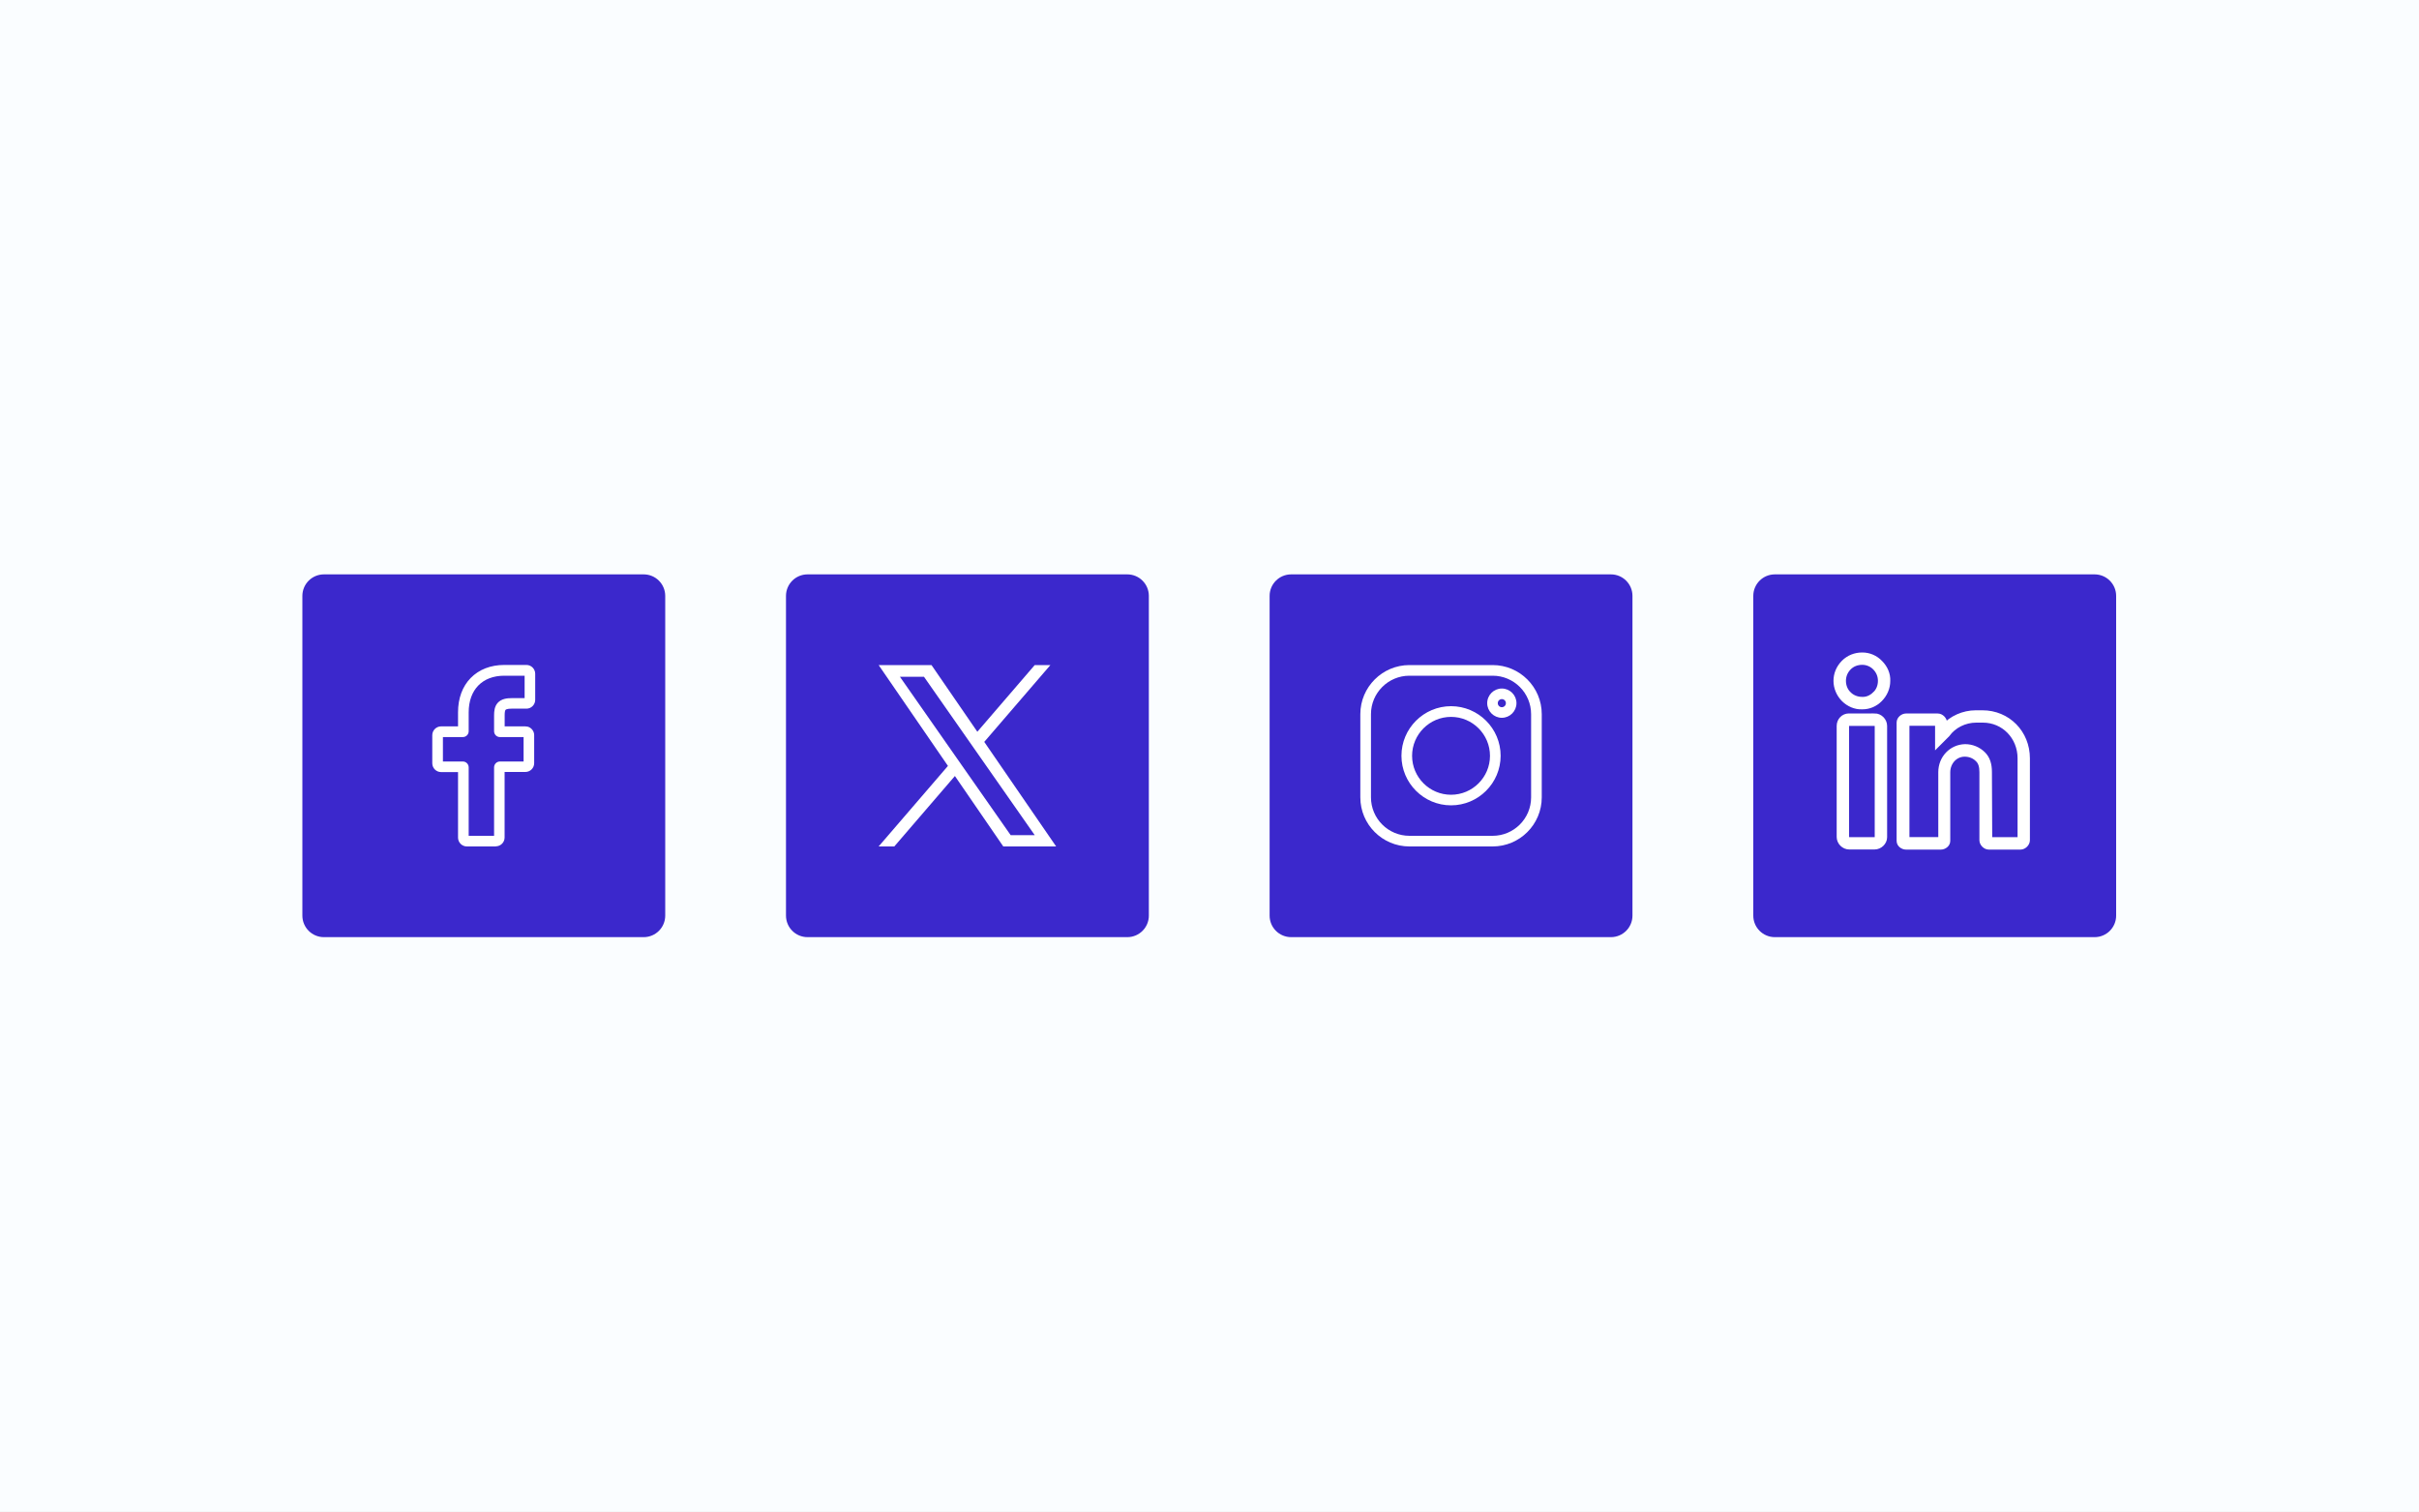
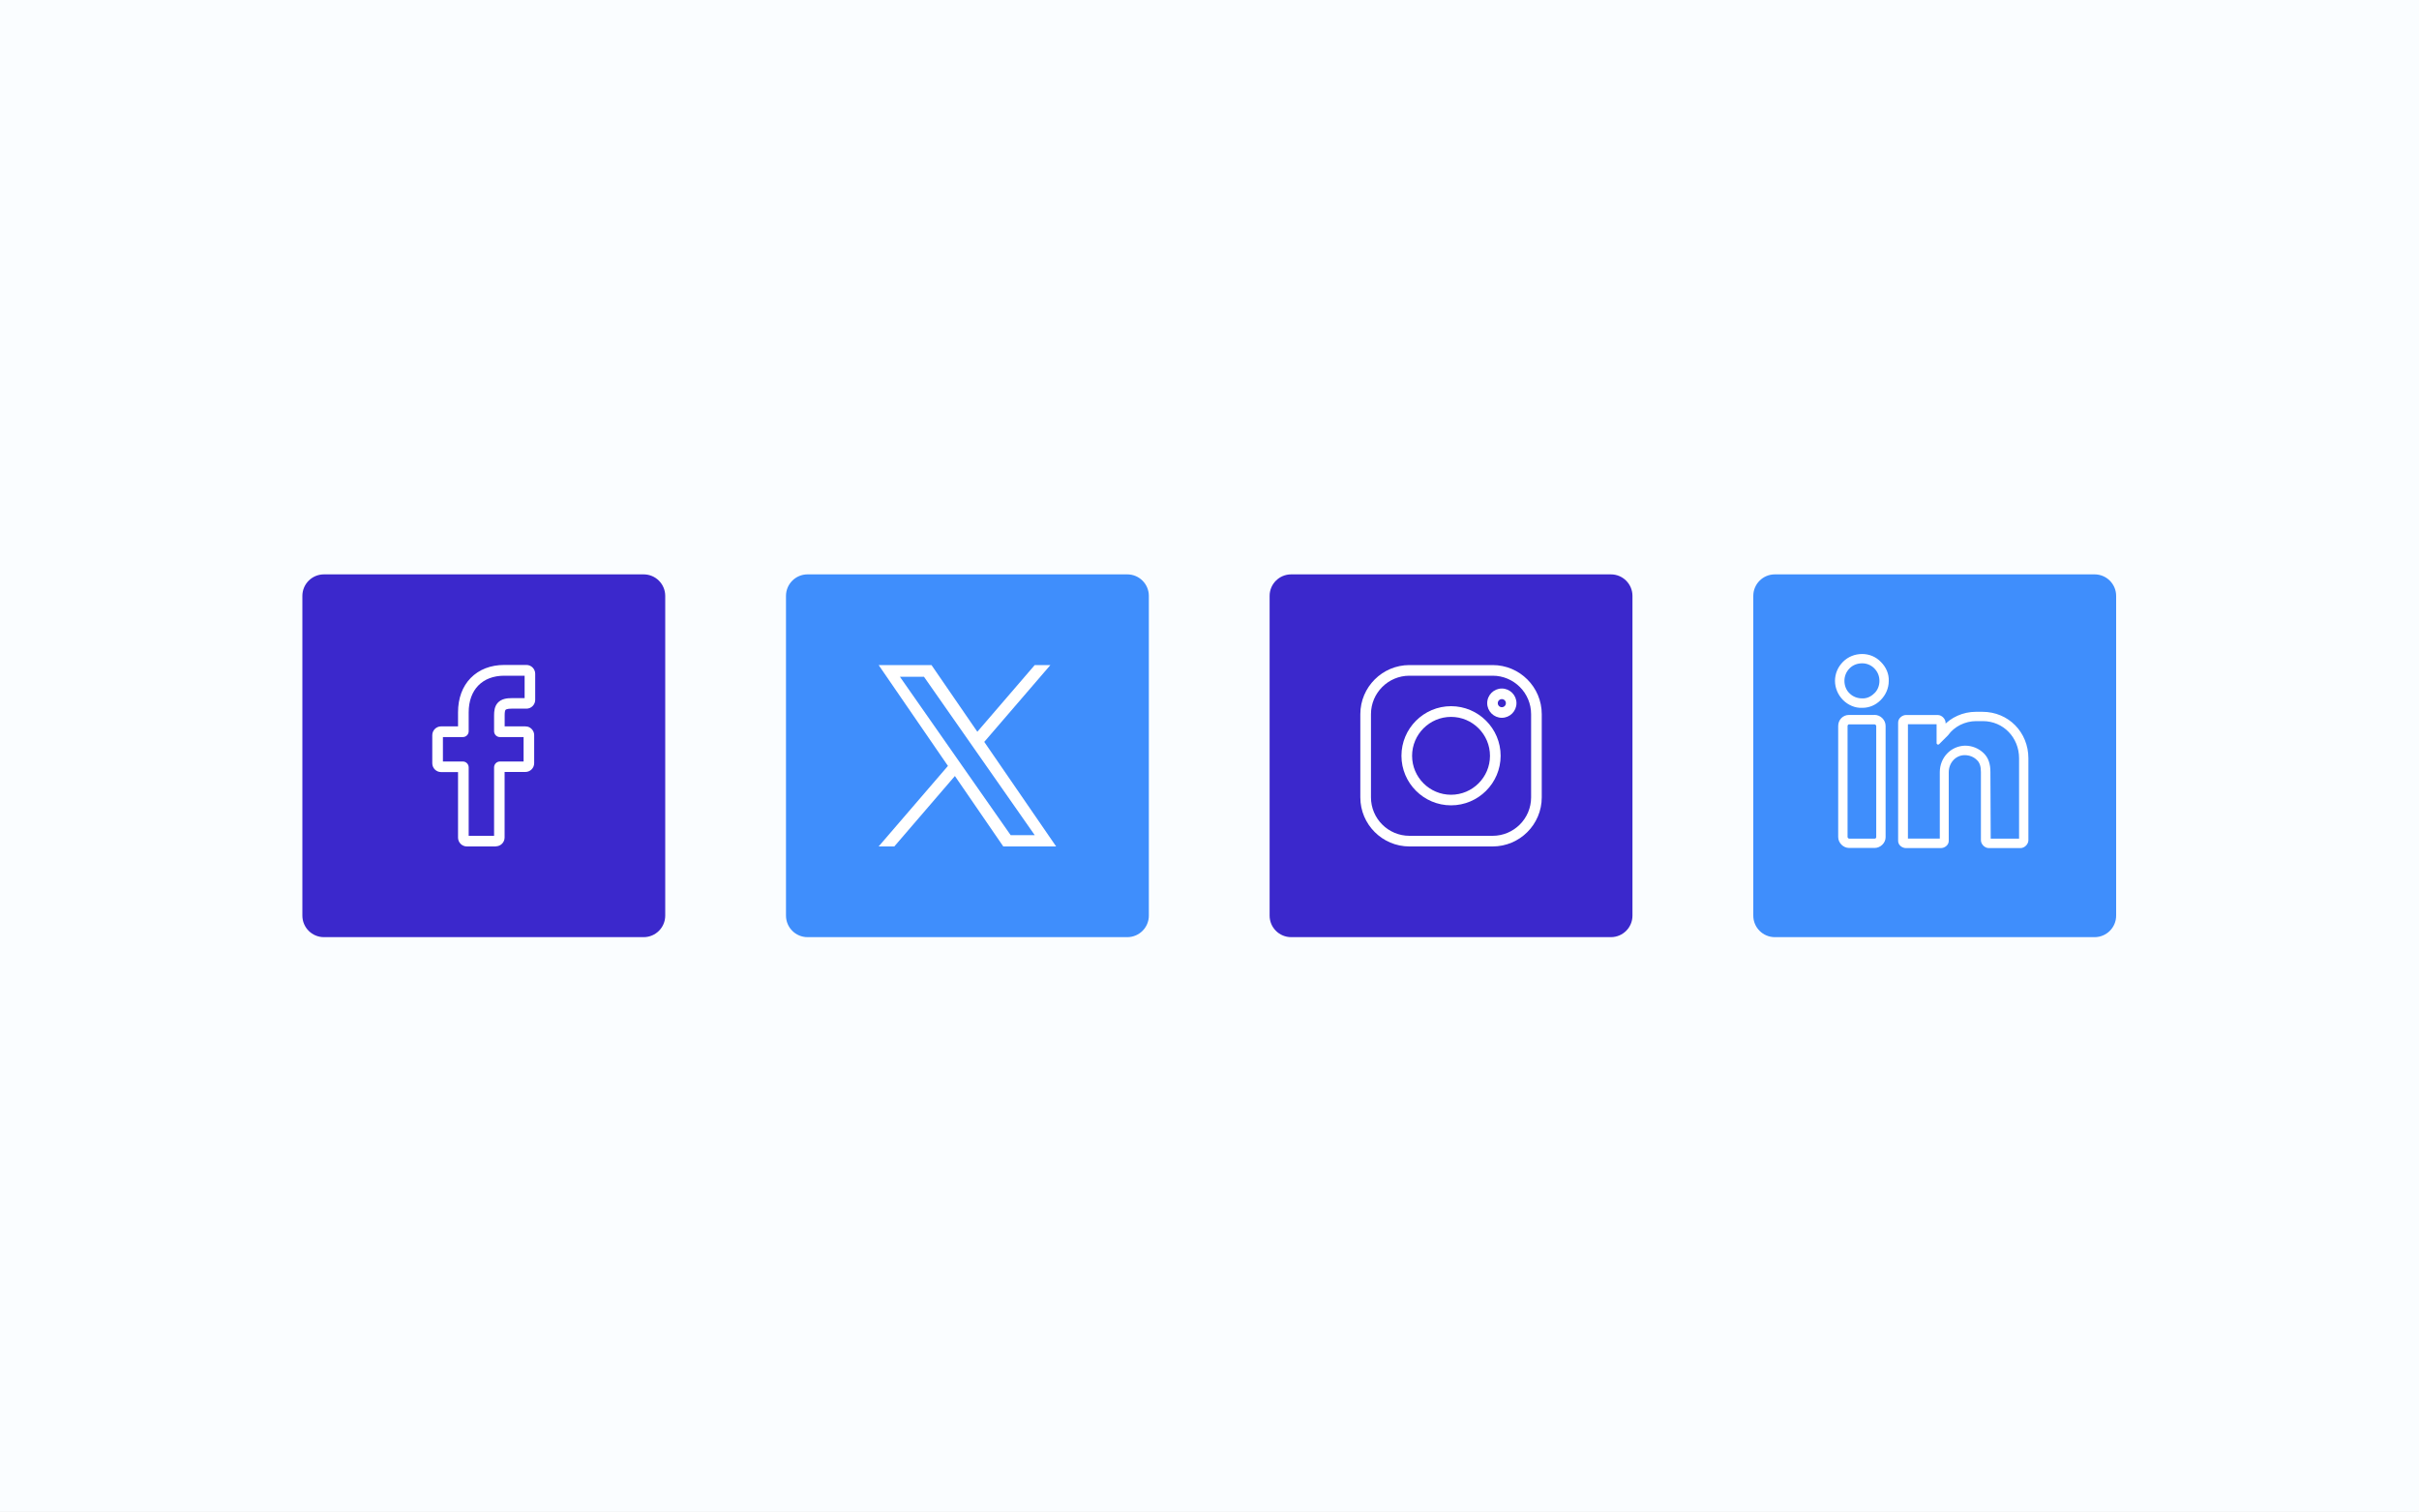
- <svg xmlns="http://www.w3.org/2000/svg" width="400" height="250" fill="none">
-   <path fill="#FAFDFF" d="M0 0h400v250H0z" />
-   <g clipPath="url(#a)">
-     <path d="M106.44 95H53.56A3.56 3.56 0 0 0 50 98.56v52.88a3.56 3.56 0 0 0 3.56 3.56h52.88a3.56 3.56 0 0 0 3.56-3.56V98.56a3.56 3.56 0 0 0-3.56-3.56z" fill="#3B28CC" />
-     <path d="M82 140h-4.8c-.8 0-1.46-.65-1.46-1.46V127.7h-2.8c-.8 0-1.46-.65-1.46-1.46v-4.64c0-.8.65-1.46 1.46-1.46h2.8v-2.33c0-2.31.72-4.27 2.09-5.67 1.38-1.41 3.3-2.16 5.56-2.16h3.66c.8 0 1.45.66 1.45 1.46v4.31c0 .8-.65 1.46-1.45 1.46h-2.47c-.75 0-.94.15-.98.2-.07.08-.15.29-.15.89v1.84h3.41c.26 0 .51.06.72.18.46.26.75.75.75 1.27v4.64c0 .8-.65 1.45-1.46 1.45h-3.43v10.84c0 .8-.65 1.46-1.46 1.46l.02.02zm-4.5-1.76h4.2v-11.32c0-.54.44-.97.97-.97h3.91v-4.04h-3.91a.97.97 0 0 1-.97-.97v-2.62c0-.69.07-1.47.59-2.06.63-.71 1.61-.79 2.3-.79h2.16v-3.71h-3.36c-3.63 0-5.89 2.32-5.89 6.07v3.11c0 .54-.44.97-.97.97h-3.29v4.04h3.29c.54 0 .97.44.97.97v11.32z" fill="#fff" />
-     <path d="M266.38 95H213.5a3.56 3.56 0 0 0-3.56 3.56v52.88a3.56 3.56 0 0 0 3.56 3.56h52.88a3.56 3.56 0 0 0 3.56-3.56V98.56a3.56 3.56 0 0 0-3.56-3.56z" fill="#3B28CC" />
-     <path d="M246.82 110h-13.76c-4.48 0-8.12 3.64-8.12 8.12v13.76c0 4.48 3.64 8.12 8.12 8.12h13.76c4.48 0 8.12-3.64 8.12-8.12v-13.76c0-4.48-3.64-8.12-8.12-8.12zm6.36 21.88c0 3.51-2.85 6.36-6.36 6.36h-13.76c-3.51 0-6.36-2.85-6.36-6.36v-13.76c0-3.51 2.85-6.36 6.36-6.36h13.76c3.51 0 6.36 2.85 6.36 6.36v13.76z" fill="#fff" />
-     <path d="M239.94 116.8c-4.52 0-8.2 3.68-8.2 8.2s3.68 8.2 8.2 8.2 8.2-3.68 8.2-8.2-3.68-8.2-8.2-8.2zm0 14.65c-3.55 0-6.44-2.89-6.44-6.44 0-3.55 2.89-6.44 6.44-6.44 3.55 0 6.44 2.89 6.44 6.44 0 3.55-2.89 6.44-6.44 6.44zM248.34 113.88c-1.34 0-2.42 1.09-2.42 2.42 0 1.33 1.09 2.42 2.42 2.42 1.33 0 2.42-1.09 2.42-2.42 0-1.33-1.09-2.42-2.42-2.42zm0 3.09a.67.67 0 1 1 0-1.34.67.67 0 0 1 0 1.34z" fill="#fff" />
-     <path d="M186.41 95h-52.88a3.56 3.56 0 0 0-3.56 3.56v52.88a3.56 3.56 0 0 0 3.56 3.56h52.88a3.56 3.56 0 0 0 3.56-3.56V98.56a3.56 3.56 0 0 0-3.56-3.56z" fill="#3B28CC" />
-     <path d="m162.76 122.7 10.93-12.7h-2.59l-9.49 11.03-7.58-11.03h-8.74l11.46 16.68L145.29 140h2.59l10.02-11.65 8 11.65h8.74l-11.89-17.3h.01zm-3.55 4.12-1.16-1.66-9.24-13.22h3.98l7.46 10.67 1.16 1.66 9.69 13.86h-3.98l-7.91-11.31z" fill="#fff" />
-     <path d="M346.36 95h-52.88a3.56 3.56 0 0 0-3.56 3.56v52.88a3.56 3.56 0 0 0 3.56 3.56h52.88a3.56 3.56 0 0 0 3.56-3.56V98.56a3.56 3.56 0 0 0-3.56-3.56z" fill="#3B28CC" />
-     <path d="M307.93 108.42c-1.15 0-2.2.42-2.99 1.21-.84.84-1.26 1.89-1.26 2.99 0 1.1.47 2.2 1.26 2.99s1.89 1.26 2.94 1.21h.1c1.05 0 2.05-.42 2.83-1.21.78-.79 1.26-1.84 1.26-2.99.05-1.1-.42-2.15-1.21-2.94a3.981 3.981 0 0 0-2.94-1.26h.01zm2.15 6.45c-.58.58-1.36.94-2.2.89-.79 0-1.63-.31-2.2-.89-.63-.58-.94-1.42-.94-2.26 0-.84.31-1.63.94-2.26.58-.58 1.36-.89 2.26-.89.79 0 1.57.31 2.15.89.63.63.94 1.42.94 2.26 0 .84-.31 1.68-.94 2.26h-.01zM309.979 118.5h-4.25c-.84 0-1.52.68-1.52 1.57v18.36c0 .84.73 1.57 1.57 1.57h4.2c.84 0 1.57-.73 1.57-1.52v-18.42c0-.84-.73-1.57-1.57-1.57v.01zm.52 19.99c0 .26-.26.47-.52.47h-4.2c-.26 0-.52-.26-.52-.52v-18.36c0-.26.21-.52.47-.52h4.25c.26 0 .52.26.52.52v18.42-.01zM327.82 117.98h-1.1c-2.05 0-3.99.89-5.25 2.31v-.73c0-.52-.52-1.05-1.05-1.05h-5.25c-.47 0-1.05.42-1.05 1v19.57c0 .58.58.94 1.05.94h5.77c.47 0 1.05-.37 1.05-.94v-11.33c0-1.73 1.26-3.1 2.89-3.1.84 0 1.63.31 2.2.89.52.47.73 1.21.73 2.15v11.28c0 .52.52 1.05 1.05 1.05h5.25c.52 0 1.05-.52 1.05-1.05v-13.54c0-4.2-3.2-7.45-7.35-7.45h.01zm6.3 20.93-.05.05h-5.14l-.05-11.28c0-1.26-.31-2.2-1-2.89a4.13 4.13 0 0 0-2.94-1.21c-2.2.05-3.93 1.84-3.93 4.14v11.23h-5.77v-19.41h5.19l.05.05v3.31l1.42-1.42.05-.05c1.05-1.47 2.89-2.41 4.83-2.41h1.1c3.52 0 6.24 2.83 6.24 6.4v13.49z" fill="#fff" stroke="#fff" strokeWidth=".5" strokeLinecap="round" strokeLinejoin="round" />
+ <svg xmlns="http://www.w3.org/2000/svg" width="400" height="250" viewBox="0 0 400 250" fill="none">
+   <rect width="400" height="250" fill="#FAFDFF" />
+   <g clip-path="url(#clip0_27_138)">
+     <path d="M106.44 95H53.56C51.594 95 50 96.594 50 98.56V151.44C50 153.406 51.594 155 53.56 155H106.44C108.406 155 110 153.406 110 151.44V98.56C110 96.594 108.406 95 106.44 95Z" fill="#3B28CC" />
+     <path d="M82 140H77.2C76.4 140 75.74 139.35 75.74 138.54V127.7H72.94C72.14 127.7 71.48 127.05 71.48 126.24V121.6C71.48 120.8 72.13 120.14 72.94 120.14H75.74V117.81C75.74 115.5 76.46 113.54 77.83 112.14C79.21 110.73 81.13 109.98 83.39 109.98H87.05C87.85 109.98 88.5 110.64 88.5 111.44V115.75C88.5 116.55 87.85 117.21 87.05 117.21H84.58C83.83 117.21 83.64 117.36 83.6 117.41C83.53 117.49 83.45 117.7 83.45 118.3V120.14H86.86C87.12 120.14 87.37 120.2 87.58 120.32C88.04 120.58 88.33 121.07 88.33 121.59V126.23C88.33 127.03 87.68 127.68 86.87 127.68H83.44V138.52C83.44 139.32 82.79 139.98 81.98 139.98L82 140ZM77.5 138.24H81.7V126.92C81.7 126.38 82.14 125.95 82.67 125.95H86.58V121.91H82.67C82.13 121.91 81.7 121.47 81.7 120.94V118.32C81.7 117.63 81.77 116.85 82.29 116.26C82.92 115.55 83.9 115.47 84.59 115.47H86.75V111.76H83.39C79.76 111.76 77.5 114.08 77.5 117.83V120.94C77.5 121.48 77.06 121.91 76.53 121.91H73.24V125.95H76.53C77.07 125.95 77.5 126.39 77.5 126.92V138.24Z" fill="white" />
+     <path d="M266.38 95H213.5C211.534 95 209.94 96.594 209.94 98.56V151.44C209.94 153.406 211.534 155 213.5 155H266.38C268.346 155 269.94 153.406 269.94 151.44V98.56C269.94 96.594 268.346 95 266.38 95Z" fill="#3B28CC" />
+     <path d="M246.82 110H233.06C228.58 110 224.94 113.64 224.94 118.12V131.88C224.94 136.36 228.58 140 233.06 140H246.82C251.3 140 254.94 136.36 254.94 131.88V118.12C254.94 113.64 251.3 110 246.82 110ZM253.18 131.88C253.18 135.39 250.33 138.24 246.82 138.24H233.06C229.55 138.24 226.7 135.39 226.7 131.88V118.12C226.7 114.61 229.55 111.76 233.06 111.76H246.82C250.33 111.76 253.18 114.61 253.18 118.12V131.88Z" fill="white" />
+     <path d="M239.94 116.8C235.42 116.8 231.74 120.48 231.74 125C231.74 129.52 235.42 133.2 239.94 133.2C244.46 133.2 248.14 129.52 248.14 125C248.14 120.48 244.46 116.8 239.94 116.8ZM239.94 131.45C236.39 131.45 233.5 128.56 233.5 125.01C233.5 121.46 236.39 118.57 239.94 118.57C243.49 118.57 246.38 121.46 246.38 125.01C246.38 128.56 243.49 131.45 239.94 131.45Z" fill="white" />
+     <path d="M248.34 113.88C247 113.88 245.92 114.97 245.92 116.3C245.92 117.63 247.01 118.72 248.34 118.72C249.67 118.72 250.76 117.63 250.76 116.3C250.76 114.97 249.67 113.88 248.34 113.88ZM248.34 116.97C247.97 116.97 247.67 116.67 247.67 116.3C247.67 115.93 247.97 115.63 248.34 115.63C248.71 115.63 249.01 115.93 249.01 116.3C249.01 116.67 248.71 116.97 248.34 116.97Z" fill="white" />
+     <path d="M186.41 95H133.53C131.564 95 129.97 96.594 129.97 98.56V151.44C129.97 153.406 131.564 155 133.53 155H186.41C188.376 155 189.97 153.406 189.97 151.44V98.56C189.97 96.594 188.376 95 186.41 95Z" fill="#3F8EFC" />
+     <path d="M162.76 122.7L173.69 110H171.1L161.61 121.03L154.03 110H145.29L156.75 126.68L145.29 140H147.88L157.9 128.35L165.9 140H174.64L162.75 122.7H162.76ZM159.21 126.82L158.05 125.16L148.81 111.94H152.79L160.25 122.61L161.41 124.27L171.1 138.13H167.12L159.21 126.82Z" fill="white" />
+     <path d="M346.36 95H293.48C291.514 95 289.92 96.594 289.92 98.56V151.44C289.92 153.406 291.514 155 293.48 155H346.36C348.326 155 349.92 153.406 349.92 151.44V98.56C349.92 96.594 348.326 95 346.36 95Z" fill="#3F8EFC" />
+     <path d="M307.93 108.42C306.78 108.42 305.73 108.84 304.94 109.63C304.1 110.47 303.68 111.52 303.68 112.62C303.68 113.72 304.15 114.82 304.94 115.61C305.73 116.4 306.83 116.87 307.88 116.82H307.98C309.03 116.82 310.03 116.4 310.81 115.61C311.59 114.82 312.07 113.77 312.07 112.62C312.12 111.52 311.65 110.47 310.86 109.68C310.07 108.84 309.02 108.42 307.92 108.42H307.93ZM310.08 114.87C309.5 115.45 308.72 115.81 307.88 115.76C307.09 115.76 306.25 115.45 305.68 114.87C305.05 114.29 304.74 113.45 304.74 112.61C304.74 111.77 305.05 110.98 305.68 110.35C306.26 109.77 307.04 109.46 307.94 109.46C308.73 109.46 309.51 109.77 310.09 110.35C310.72 110.98 311.03 111.77 311.03 112.61C311.03 113.45 310.72 114.29 310.09 114.87H310.08Z" fill="white" stroke="white" stroke-width="0.5" stroke-linecap="round" stroke-linejoin="round" />
+     <path d="M309.979 118.5H305.729C304.889 118.5 304.209 119.18 304.209 120.07V138.43C304.209 139.27 304.939 140 305.779 140H309.979C310.819 140 311.549 139.27 311.549 138.48V120.06C311.549 119.22 310.819 118.49 309.979 118.49V118.5ZM310.499 138.49C310.499 138.75 310.239 138.96 309.979 138.96H305.779C305.519 138.96 305.259 138.7 305.259 138.44V120.08C305.259 119.82 305.469 119.56 305.729 119.56H309.979C310.239 119.56 310.499 119.82 310.499 120.08V138.5V138.49Z" fill="white" stroke="white" stroke-width="0.5" stroke-linecap="round" stroke-linejoin="round" />
+     <path d="M327.82 117.98H326.72C324.67 117.98 322.73 118.87 321.47 120.29V119.56C321.47 119.04 320.95 118.51 320.42 118.51H315.17C314.7 118.51 314.12 118.93 314.12 119.51V139.08C314.12 139.66 314.7 140.02 315.17 140.02H320.94C321.41 140.02 321.99 139.65 321.99 139.08V127.75C321.99 126.02 323.25 124.65 324.88 124.65C325.72 124.65 326.51 124.96 327.08 125.54C327.6 126.01 327.81 126.75 327.81 127.69V138.97C327.81 139.49 328.33 140.02 328.86 140.02H334.11C334.63 140.02 335.16 139.5 335.16 138.97V125.43C335.16 121.23 331.96 117.98 327.81 117.98H327.82ZM334.12 138.91L334.07 138.96H328.93L328.88 127.68C328.88 126.42 328.57 125.48 327.88 124.79C327.09 124 326.04 123.58 324.94 123.58C322.74 123.63 321.01 125.42 321.01 127.72V138.95H315.24V119.54H320.43L320.48 119.59V122.9L321.9 121.48L321.95 121.43C323 119.96 324.84 119.02 326.78 119.02H327.88C331.4 119.02 334.12 121.85 334.12 125.42V138.9V138.91Z" fill="white" stroke="white" stroke-width="0.5" stroke-linecap="round" stroke-linejoin="round" />
  </g>
  <defs>
-     <clipPath id="a">
-       <path fill="#fff" transform="translate(50 95)" d="M0 0h299.92v60H0z" />
+     <clipPath id="clip0_27_138">
+       <rect width="299.92" height="60" fill="white" transform="translate(50 95)" />
    </clipPath>
  </defs>
</svg>
